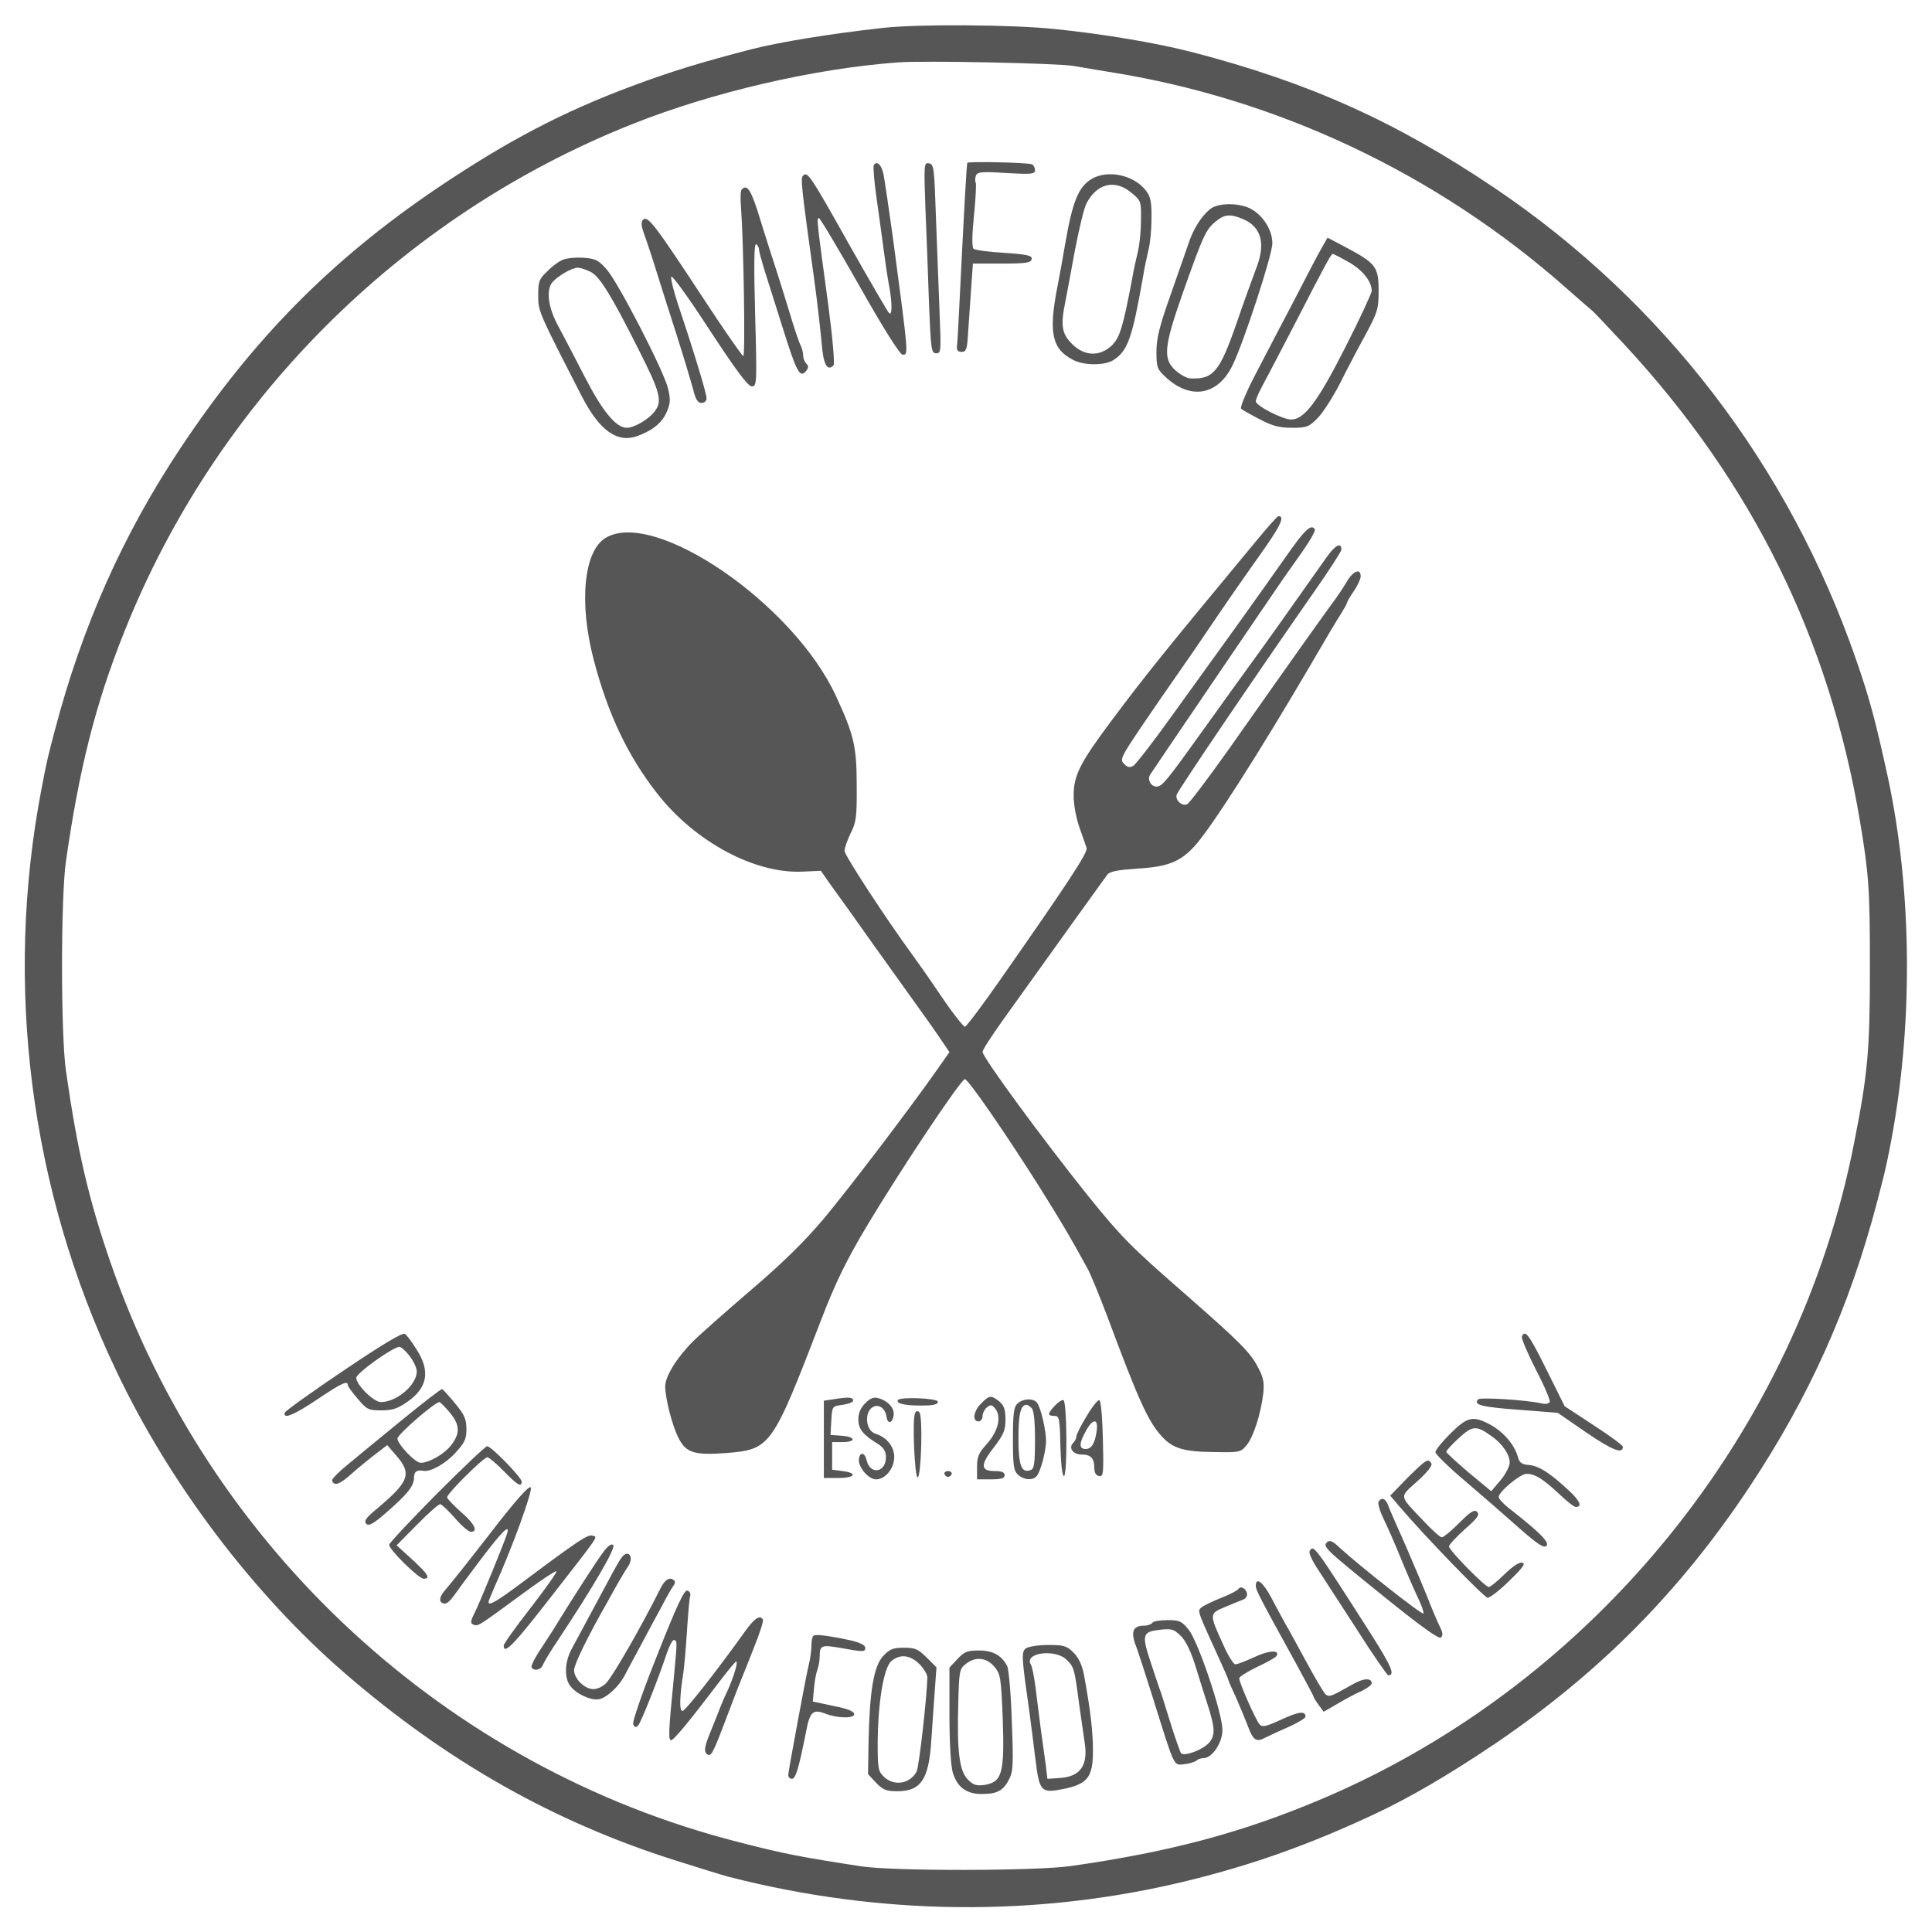
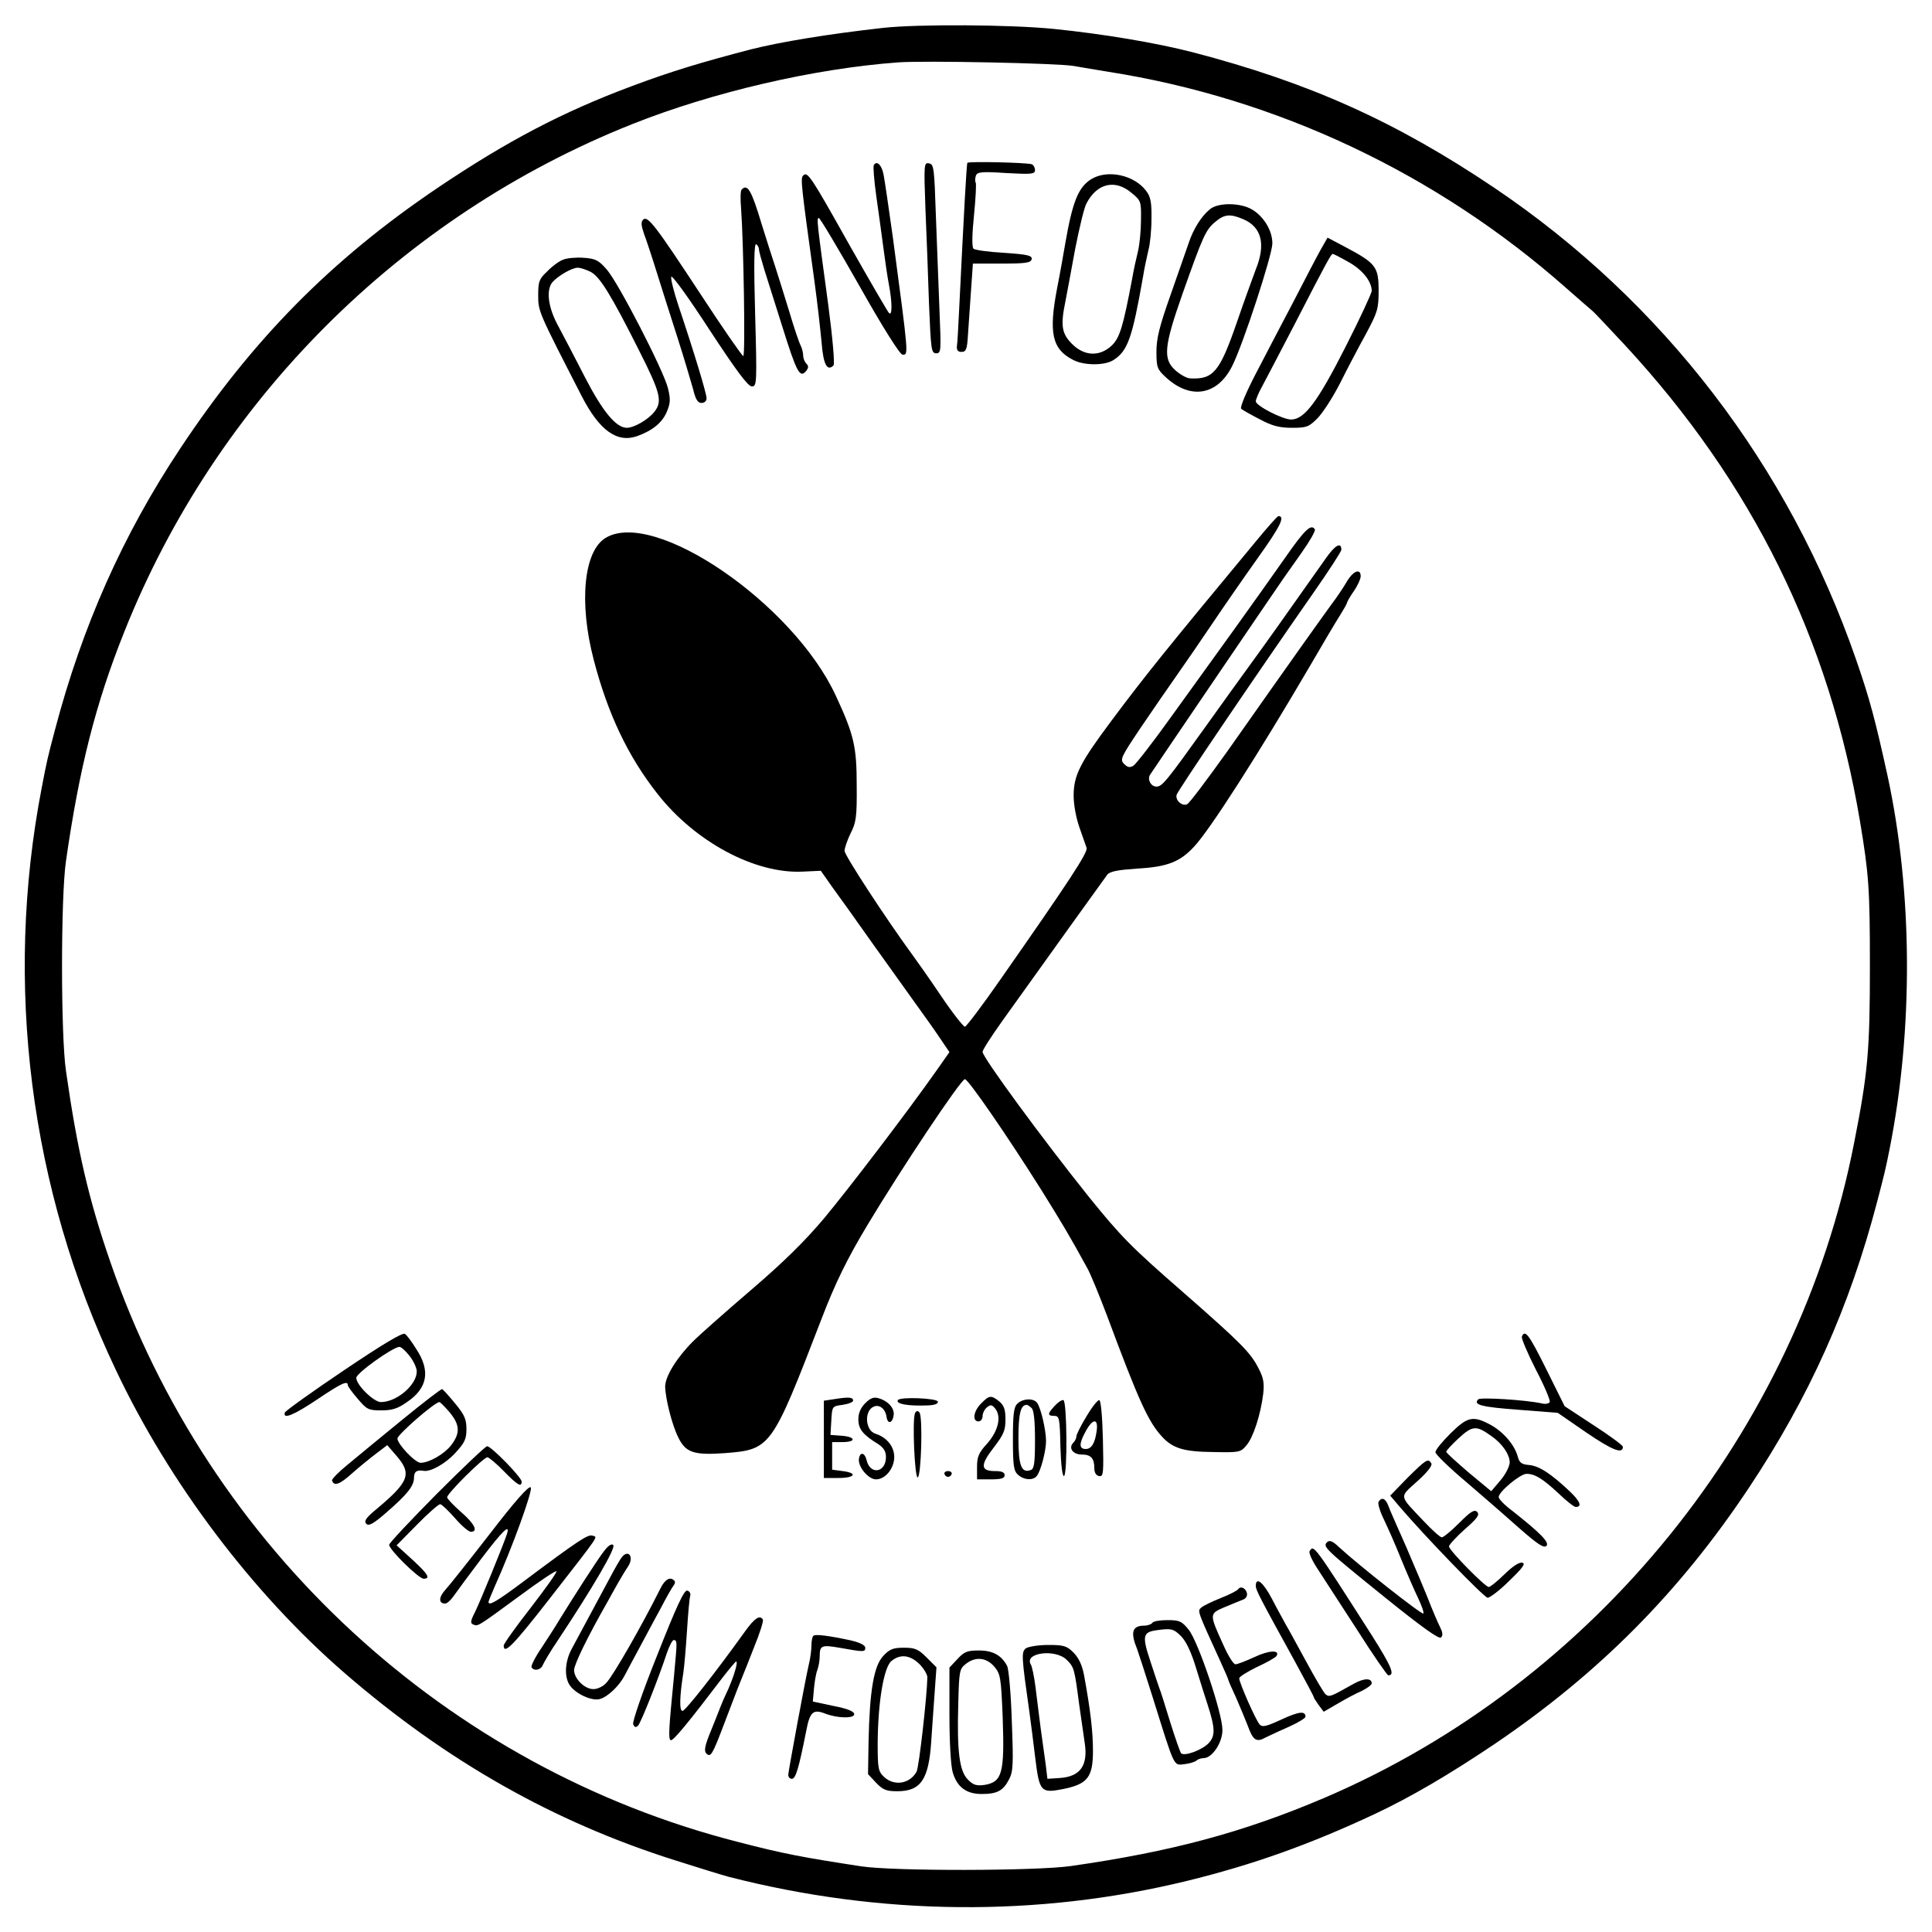
<svg xmlns="http://www.w3.org/2000/svg" version="1.0" width="700pt" height="700pt" viewBox="0 0 700 700" preserveAspectRatio="xMidYMid meet">
-   <g transform="translate(0,700) scale(0.1,-0.1)" fill="#565656" stroke="none">
+   <g transform="translate(0,700) scale(0.1,-0.1)" fill="#000000" stroke="none">
    <path d="M3200 6899 c-198 -22 -373 -51 -480 -78 -180 -47 -286 -79 -428 -132 -255 -95 -456 -201 -707 -370 -385 -260 -670 -549 -932 -944 -208 -313 -355 -644 -454 -1020 -25 -94 -30 -115 -48 -210 -137 -710 -43 -1453 268 -2107 194 -411 498 -813 831 -1101 369 -319 756 -538 1195 -677 88 -28 176 -55 195 -60 549 -141 1119 -147 1660 -15 237 58 443 131 680 242 130 61 270 143 435 254 378 256 670 550 922 929 218 328 364 653 464 1035 25 96 30 114 45 190 87 437 84 933 -7 1354 -44 200 -64 277 -114 421 -243 702 -699 1297 -1310 1709 -358 241 -672 382 -1095 492 -132 34 -323 66 -500 84 -155 16 -495 18 -620 4z m690 -138 c30 -5 87 -15 125 -21 613 -96 1192 -370 1660 -784 44 -39 86 -75 93 -81 7 -5 60 -62 119 -125 462 -499 741 -1065 852 -1725 32 -192 36 -244 36 -525 0 -305 -7 -387 -57 -640 -204 -1047 -940 -1956 -1922 -2375 -294 -125 -553 -194 -916 -246 -126 -18 -642 -19 -760 -1 -209 32 -280 45 -445 88 -1056 269 -1918 1065 -2275 2101 -79 228 -120 406 -161 693 -19 129 -19 631 0 760 48 335 107 570 211 830 333 837 1003 1507 1840 1840 291 116 661 202 965 224 93 7 580 -3 635 -13z" />
    <path d="M3505 6410 c-3 -5 -12 -169 -30 -535 -3 -60 -6 -119 -8 -130 -1 -14 4 -20 17 -20 16 0 20 9 23 60 2 33 7 105 11 160 l7 100 105 0 c88 0 105 3 108 16 2 13 -13 17 -100 23 -56 3 -106 10 -111 15 -6 6 -5 54 2 121 6 61 9 115 6 119 -3 5 -2 16 1 25 5 13 21 15 110 9 93 -5 104 -4 104 11 0 9 -6 19 -12 21 -19 6 -229 11 -233 5z" />
    <path d="M3166 6402 c-3 -5 1 -56 9 -113 8 -57 20 -142 26 -189 6 -47 15 -107 20 -133 12 -63 12 -114 0 -101 -5 5 -69 115 -142 244 -142 253 -153 270 -169 254 -10 -10 -8 -30 41 -384 11 -80 22 -180 26 -223 6 -77 20 -104 43 -81 5 5 -3 97 -19 219 -41 302 -43 315 -34 315 4 0 71 -112 148 -248 85 -151 146 -247 155 -247 22 0 23 -11 -35 425 -15 107 -30 210 -34 229 -7 34 -24 50 -35 33z" />
    <path d="M3353 6244 c4 -93 10 -249 13 -346 7 -165 8 -178 26 -178 18 0 18 8 12 153 -3 83 -9 237 -13 342 -6 176 -7 190 -25 193 -18 4 -19 -2 -13 -164z" />
    <path d="M3954 6351 c-47 -29 -68 -82 -94 -231 -5 -30 -18 -104 -30 -165 -31 -162 -18 -220 58 -259 40 -21 116 -21 147 0 51 33 67 78 106 299 5 33 15 77 20 99 6 21 11 72 11 113 1 59 -3 80 -19 101 -43 58 -140 79 -199 43z m146 -50 c34 -28 35 -31 34 -98 0 -38 -5 -89 -11 -114 -6 -24 -16 -69 -21 -99 -33 -175 -45 -214 -74 -242 -44 -41 -99 -39 -144 6 -37 37 -42 66 -24 153 5 26 21 111 35 188 15 77 33 152 41 167 38 74 104 90 164 39z" />
    <path d="M2687 6313 c-4 -3 -5 -34 -2 -67 9 -120 16 -536 8 -536 -4 0 -73 99 -152 220 -167 254 -194 290 -211 274 -8 -8 -7 -21 3 -50 8 -21 29 -84 46 -139 17 -55 51 -161 75 -236 24 -75 49 -160 57 -188 9 -38 17 -51 31 -51 10 0 18 7 18 17 0 17 -43 160 -102 336 -16 48 -28 95 -26 104 2 9 64 -77 138 -191 97 -148 140 -206 154 -206 18 0 19 9 12 261 -5 180 -4 259 4 254 5 -3 10 -12 10 -19 0 -7 9 -39 19 -72 10 -32 40 -126 66 -209 51 -163 63 -186 85 -160 10 12 10 19 2 27 -7 7 -12 20 -12 30 0 10 -4 26 -9 36 -5 9 -24 64 -41 122 -18 58 -40 130 -50 160 -10 30 -33 102 -51 160 -37 123 -51 145 -72 123z" />
    <path d="M4384 6242 c-31 -25 -60 -71 -77 -122 -9 -25 -38 -110 -66 -189 -40 -113 -51 -157 -51 -205 0 -57 3 -64 33 -92 90 -84 189 -67 242 41 40 80 145 402 145 443 0 46 -30 96 -72 122 -42 26 -124 27 -154 2z m120 -36 c67 -28 83 -91 46 -182 -10 -27 -42 -114 -69 -193 -62 -179 -85 -206 -168 -202 -13 0 -37 14 -54 29 -46 41 -42 86 26 279 73 206 83 230 118 259 33 28 54 30 101 10z" />
    <path d="M4786 6097 c-13 -23 -57 -107 -98 -187 -42 -80 -104 -198 -138 -264 -34 -65 -58 -122 -53 -127 4 -4 34 -21 67 -38 45 -24 71 -31 117 -31 53 0 61 3 92 34 19 19 56 76 82 127 26 52 68 132 94 179 42 79 46 90 46 157 0 86 -10 99 -117 156 l-68 36 -24 -42z m101 -47 c50 -28 83 -70 83 -104 0 -8 -43 -101 -96 -205 -100 -197 -148 -261 -196 -261 -31 0 -128 50 -128 66 0 7 11 33 24 56 13 24 64 122 114 218 123 239 135 260 141 260 3 0 30 -14 58 -30z" />
    <path d="M2040 6059 c-14 -5 -40 -24 -57 -42 -30 -28 -33 -37 -33 -87 0 -59 1 -60 158 -366 64 -124 128 -170 201 -144 55 20 90 48 107 88 13 31 14 45 4 86 -16 64 -179 381 -222 430 -29 33 -40 39 -83 42 -28 2 -61 -1 -75 -7z m100 -44 c33 -17 74 -83 174 -282 79 -156 87 -187 57 -225 -23 -29 -74 -58 -100 -58 -39 0 -88 60 -151 182 -35 68 -78 151 -97 186 -37 67 -45 130 -22 159 20 23 71 53 92 53 10 0 31 -7 47 -15z" />
    <path d="M4549 5037 c-326 -393 -400 -485 -521 -647 -115 -154 -138 -199 -138 -273 0 -33 9 -81 21 -115 11 -31 23 -65 26 -74 5 -17 -65 -123 -311 -475 -66 -95 -125 -173 -130 -173 -6 1 -45 50 -86 111 -41 61 -89 129 -106 152 -93 127 -244 358 -244 374 0 11 10 39 22 64 20 39 23 59 22 174 0 140 -10 183 -76 325 -155 334 -658 678 -834 571 -79 -48 -97 -234 -43 -441 51 -196 124 -350 231 -486 136 -174 354 -291 527 -282 l65 3 40 -57 c23 -31 90 -125 150 -210 60 -84 130 -182 156 -218 26 -36 64 -89 84 -119 l36 -53 -47 -67 c-105 -149 -314 -423 -407 -535 -70 -83 -148 -160 -265 -260 -91 -78 -186 -162 -210 -186 -59 -59 -101 -127 -101 -164 1 -44 25 -139 47 -183 27 -56 56 -66 169 -58 167 13 170 18 350 485 51 133 93 218 166 340 123 205 339 529 354 530 12 0 152 -203 276 -400 76 -122 103 -167 166 -282 12 -20 44 -99 73 -175 115 -309 149 -383 198 -437 40 -44 80 -56 188 -57 93 -2 98 -1 119 24 25 29 52 113 61 188 4 38 1 57 -17 91 -29 58 -66 94 -270 273 -193 168 -228 204 -346 350 -168 210 -384 504 -384 524 0 7 33 58 73 114 185 259 368 513 379 528 10 12 38 17 109 22 108 6 154 24 205 79 57 60 234 337 419 653 48 83 98 167 111 187 13 21 24 40 24 43 0 3 11 23 25 43 14 20 25 45 25 54 0 30 -27 20 -50 -19 -12 -21 -37 -58 -56 -83 -32 -44 -114 -158 -377 -532 -73 -102 -138 -189 -146 -192 -18 -8 -43 14 -38 34 4 15 278 420 495 731 56 80 102 151 102 157 0 30 -23 17 -57 -32 -153 -217 -220 -311 -271 -381 -32 -44 -105 -145 -162 -225 -144 -201 -159 -220 -180 -220 -20 0 -34 26 -23 43 6 10 442 652 483 711 8 11 38 54 67 95 29 41 50 78 47 83 -13 21 -36 0 -105 -99 -42 -60 -126 -178 -187 -263 -61 -85 -165 -229 -230 -319 -65 -91 -126 -169 -135 -175 -13 -8 -21 -7 -34 6 -16 16 -12 24 59 130 42 62 102 149 133 193 31 44 88 127 127 185 39 58 113 165 165 238 83 116 100 152 75 152 -4 0 -41 -42 -83 -93z" />
    <path d="M1246 2035 c-116 -78 -212 -147 -214 -153 -8 -26 33 -9 118 48 86 58 110 69 110 52 0 -5 16 -27 36 -50 33 -39 39 -42 85 -42 40 0 60 6 95 31 73 50 84 112 33 190 -16 26 -35 52 -42 56 -8 6 -80 -37 -221 -132z m238 52 c15 -19 26 -44 26 -56 0 -49 -73 -111 -130 -111 -26 0 -90 63 -89 88 0 17 132 111 156 112 7 0 23 -15 37 -33z" />
    <path d="M5514 2157 c-2 -7 21 -61 51 -120 31 -59 53 -112 50 -117 -4 -6 -16 -8 -28 -5 -58 13 -223 23 -231 15 -20 -20 12 -28 148 -38 l140 -11 103 -71 c94 -64 133 -80 133 -52 0 5 -47 40 -106 78 l-105 69 -66 133 c-63 127 -78 147 -89 119z" />
    <path d="M1455 1854 c-77 -63 -166 -136 -197 -162 -32 -26 -56 -51 -55 -56 7 -22 28 -15 74 27 27 24 67 56 88 72 l38 29 33 -38 c57 -66 47 -94 -71 -193 -39 -32 -47 -44 -38 -54 9 -9 25 -1 73 41 76 66 100 96 100 126 0 22 10 29 34 25 25 -5 79 25 115 64 35 38 41 51 41 87 0 36 -7 52 -41 93 -23 28 -44 51 -47 52 -4 1 -70 -50 -147 -113z m174 29 c38 -46 39 -76 5 -120 -24 -31 -79 -63 -110 -63 -20 0 -84 68 -84 88 1 15 134 131 152 132 3 0 20 -17 37 -37z" />
    <path d="M3025 1931 l-40 -6 0 -140 0 -140 53 0 c60 0 71 18 15 25 l-38 5 0 50 0 50 37 0 c51 0 49 19 -2 23 l-41 3 3 52 c3 52 3 52 41 57 21 3 38 10 38 15 0 13 -15 14 -66 6z" />
    <path d="M3135 1916 c-17 -17 -25 -36 -25 -59 0 -35 17 -56 73 -90 19 -13 27 -26 27 -46 0 -57 -57 -66 -70 -12 -7 29 -24 32 -28 5 -4 -28 34 -74 62 -74 34 0 66 40 66 81 0 38 -27 71 -67 84 -39 11 -43 85 -6 99 20 8 41 -9 45 -37 4 -29 22 -24 26 6 3 25 -20 51 -55 61 -17 5 -29 1 -48 -18z" />
    <path d="M3253 1927 c-8 -14 37 -22 110 -19 24 1 37 6 35 14 -4 12 -137 18 -145 5z" />
    <path d="M3555 1915 c-28 -27 -33 -65 -10 -65 8 0 15 8 15 19 0 10 7 25 16 32 14 11 18 10 31 -6 22 -30 9 -81 -31 -126 -30 -33 -36 -47 -36 -84 l0 -45 50 0 c38 0 50 4 50 15 0 11 -11 15 -35 15 -53 0 -54 22 -4 86 36 47 42 62 42 101 0 36 -5 50 -22 65 -30 24 -37 23 -66 -7z" />
    <path d="M3686 1914 c-13 -12 -16 -39 -16 -128 0 -97 3 -115 18 -129 22 -20 56 -22 69 -4 14 18 33 90 33 126 0 39 -19 122 -33 139 -13 17 -52 15 -71 -4z m52 -16 c8 -8 12 -48 12 -115 0 -83 -3 -105 -15 -109 -34 -13 -45 15 -45 115 0 89 8 121 30 121 3 0 11 -5 18 -12z" />
    <path d="M3822 1907 c-27 -29 -28 -37 -2 -37 18 0 20 -8 22 -110 2 -67 7 -109 13 -108 13 4 11 271 -2 275 -5 2 -19 -7 -31 -20z" />
    <path d="M3937 1869 c-21 -34 -37 -67 -37 -73 0 -7 -5 -17 -11 -23 -19 -19 -2 -43 30 -43 34 0 46 -14 46 -50 0 -15 6 -26 17 -28 16 -3 17 9 14 134 -2 80 -7 139 -13 141 -5 2 -26 -24 -46 -58z m36 -56 c-6 -43 -19 -63 -39 -63 -24 0 -25 18 -3 59 27 53 50 55 42 4z" />
    <path d="M3315 1879 c-10 -26 -1 -234 10 -232 13 4 19 223 6 236 -7 7 -12 5 -16 -4z" />
    <path d="M5255 1806 c-30 -30 -55 -60 -54 -68 0 -7 50 -56 112 -108 61 -52 148 -128 194 -169 65 -57 87 -71 96 -62 12 12 -21 46 -125 128 -27 20 -48 42 -48 49 0 19 78 84 101 84 30 0 58 -17 116 -71 28 -27 56 -49 62 -49 24 0 17 20 -22 57 -67 63 -109 91 -146 95 -28 2 -36 8 -42 31 -12 43 -52 89 -99 115 -64 34 -83 29 -145 -32z m147 -8 c41 -28 68 -68 68 -97 -1 -15 -15 -43 -34 -65 l-33 -39 -82 68 c-44 38 -81 71 -81 75 0 4 20 26 45 49 50 46 64 47 117 9z" />
    <path d="M1582 1587 c-94 -95 -172 -178 -172 -184 0 -18 107 -123 125 -123 26 0 16 17 -42 70 l-56 51 74 75 c40 41 78 74 84 74 5 0 29 -23 53 -50 24 -28 50 -50 58 -50 28 0 13 30 -36 72 -27 24 -50 48 -50 53 0 14 132 145 146 145 5 0 32 -22 59 -50 50 -51 65 -60 65 -38 0 15 -110 128 -125 128 -6 0 -88 -78 -183 -173z" />
    <path d="M5100 1646 l-63 -65 34 -40 c92 -108 306 -329 319 -330 8 0 44 27 79 62 49 47 60 63 46 65 -10 3 -36 -14 -64 -42 -26 -25 -51 -46 -57 -46 -13 0 -144 133 -144 147 0 6 26 34 57 62 46 40 55 53 45 63 -10 10 -23 2 -65 -40 -29 -29 -57 -52 -63 -52 -6 0 -35 26 -65 58 -92 97 -90 85 -24 145 37 33 56 58 51 65 -12 19 -18 15 -86 -52z" />
    <path d="M3422 1659 c2 -6 8 -10 13 -10 5 0 11 4 13 10 2 6 -4 11 -13 11 -9 0 -15 -5 -13 -11z" />
    <path d="M1775 1443 c-76 -98 -149 -190 -163 -205 -23 -26 -23 -48 1 -48 7 0 21 13 32 29 11 16 56 77 100 135 76 100 104 127 92 89 -10 -33 -98 -248 -117 -286 -16 -31 -16 -39 -5 -43 17 -7 14 -9 168 104 70 52 130 92 133 89 3 -3 -39 -62 -93 -132 -54 -69 -98 -131 -98 -137 0 -35 35 1 165 168 191 245 175 223 157 230 -16 6 -50 -16 -253 -168 -95 -71 -124 -88 -124 -72 0 3 11 29 23 57 62 137 139 349 130 358 -7 7 -58 -51 -148 -168z" />
    <path d="M4995 1559 c-4 -5 4 -33 18 -62 14 -29 42 -92 62 -142 20 -49 48 -114 62 -143 14 -29 23 -55 20 -58 -5 -6 -237 177 -305 240 -24 23 -35 27 -44 18 -16 -16 -9 -23 209 -199 135 -109 197 -153 204 -146 8 8 6 19 -4 39 -8 16 -29 65 -46 109 -18 44 -39 94 -47 112 -8 18 -20 48 -28 66 -8 17 -23 53 -35 79 -12 27 -26 59 -31 73 -10 26 -24 32 -35 14z" />
    <path d="M2187 1378 c-24 -31 -111 -167 -161 -248 -11 -19 -40 -64 -63 -99 -24 -35 -40 -67 -37 -72 9 -15 34 -10 41 9 4 9 27 49 53 87 130 196 212 337 202 347 -6 6 -18 -1 -35 -24z" />
    <path d="M4745 1380 c-4 -6 9 -34 28 -63 19 -29 82 -127 142 -219 59 -93 111 -168 115 -168 25 0 13 30 -61 147 -211 330 -209 327 -224 303z" />
    <path d="M2253 1358 c-6 -7 -26 -42 -45 -78 -49 -91 -112 -208 -137 -255 -25 -47 -27 -102 -6 -132 21 -30 79 -57 108 -49 28 7 71 48 90 85 7 14 32 60 54 101 22 41 57 107 78 145 20 39 41 75 46 81 5 6 6 14 2 17 -15 16 -34 5 -51 -30 -67 -134 -170 -314 -195 -340 -11 -13 -32 -23 -47 -23 -32 0 -70 38 -70 69 0 20 49 121 121 247 10 19 28 50 39 70 11 19 27 46 36 59 22 34 1 63 -23 33z" />
    <path d="M4550 1254 c0 -15 14 -42 144 -278 36 -66 66 -122 66 -125 0 -3 9 -16 18 -29 l18 -24 50 29 c27 16 66 37 87 46 20 10 37 22 37 28 0 20 -29 19 -66 -2 -82 -46 -87 -49 -101 -38 -7 6 -38 59 -70 118 -32 58 -65 120 -75 136 -9 17 -32 58 -50 93 -31 59 -58 81 -58 46z" />
    <path d="M4486 1242 c-3 -5 -32 -20 -63 -32 -32 -13 -64 -28 -71 -35 -14 -12 -14 -11 69 -193 16 -35 29 -65 29 -67 0 -3 13 -33 29 -67 15 -35 34 -80 42 -101 19 -53 31 -61 65 -42 16 8 55 26 87 40 31 14 57 30 57 35 0 22 -24 19 -87 -10 -54 -25 -69 -29 -79 -18 -14 15 -74 151 -74 167 0 6 29 24 64 41 35 16 67 34 71 40 14 23 -28 21 -80 -4 -31 -14 -61 -26 -69 -26 -7 0 -27 32 -44 71 -51 112 -51 112 5 136 26 11 56 23 66 27 10 3 17 13 15 23 -4 19 -23 28 -32 15z" />
    <path d="M2382 1005 c-55 -137 -91 -243 -88 -252 5 -12 10 -13 18 -5 10 10 73 168 105 265 9 26 20 46 25 45 12 -4 12 0 0 -131 -19 -193 -21 -227 -12 -232 8 -5 65 65 189 228 24 31 46 57 48 57 8 0 -6 -48 -28 -99 -12 -25 -25 -55 -29 -66 -4 -11 -20 -51 -35 -88 -21 -51 -25 -71 -16 -80 16 -16 22 -5 65 108 21 55 42 110 47 123 5 12 13 32 18 45 5 12 25 62 44 111 20 49 34 93 31 98 -11 18 -30 5 -64 -42 -106 -148 -217 -289 -227 -289 -12 -1 -11 51 3 139 3 19 9 87 13 150 4 63 9 121 12 129 2 8 -3 16 -11 18 -11 3 -39 -57 -108 -232z" />
    <path d="M4175 1120 c-3 -5 -17 -10 -29 -10 -44 0 -51 -24 -26 -85 4 -11 29 -87 55 -170 83 -265 76 -251 116 -247 18 2 38 8 44 13 5 5 17 9 26 9 31 0 69 57 68 103 0 60 -88 320 -122 362 -25 31 -33 35 -77 35 -27 0 -52 -4 -55 -10z m104 -48 c18 -18 37 -57 55 -117 15 -50 34 -108 41 -130 28 -87 29 -114 4 -141 -24 -25 -89 -49 -100 -36 -3 4 -21 54 -39 112 -18 58 -35 114 -40 125 -4 11 -19 56 -33 99 -29 87 -26 102 21 109 55 8 64 6 91 -21z" />
    <path d="M2947 1073 c-4 -3 -7 -19 -7 -35 0 -16 -4 -48 -10 -71 -12 -51 -72 -376 -74 -397 0 -8 5 -15 13 -15 14 0 25 37 52 173 13 69 25 80 67 64 45 -18 107 -19 107 -3 0 10 -23 20 -75 30 l-75 16 4 45 c2 24 7 55 12 68 5 13 9 36 9 52 0 38 7 41 71 30 89 -16 94 -16 94 0 0 9 -18 18 -50 26 -83 18 -132 24 -138 17z" />
    <path d="M3717 1028 c-17 -14 -16 -29 13 -233 5 -38 15 -113 21 -165 15 -122 20 -128 101 -112 89 18 108 43 108 139 0 68 -9 147 -32 272 -7 38 -19 63 -38 83 -25 25 -36 28 -92 28 -36 0 -71 -6 -81 -12z m148 -42 c27 -27 28 -32 45 -161 7 -49 16 -112 20 -139 13 -83 -16 -123 -90 -128 l-45 -3 -6 50 c-4 28 -12 86 -18 130 -6 44 -14 112 -19 151 -5 40 -13 77 -17 83 -26 43 89 58 130 17z" />
    <path d="M3200 1000 c-34 -36 -49 -126 -53 -307 l-2 -121 29 -31 c25 -26 37 -31 77 -31 85 0 114 42 123 180 3 41 8 119 12 172 l7 97 -36 36 c-30 30 -42 35 -82 35 -39 0 -52 -5 -75 -30z m131 -29 c16 -16 29 -38 29 -48 -1 -66 -30 -325 -39 -342 -24 -44 -81 -54 -118 -19 -21 20 -23 30 -23 122 1 149 22 275 50 298 32 26 67 22 101 -11z" />
    <path d="M3469 989 l-29 -31 0 -170 c0 -102 5 -186 12 -210 16 -53 49 -78 105 -78 56 0 78 12 99 53 15 28 16 55 10 210 -3 99 -11 189 -17 201 -20 38 -51 56 -102 56 -42 0 -53 -4 -78 -31z m134 -28 c22 -27 24 -38 30 -185 7 -201 -2 -232 -65 -243 -30 -4 -41 -1 -61 19 -31 31 -40 102 -35 276 3 116 4 125 27 143 35 28 75 24 104 -10z" />
  </g>
</svg>
